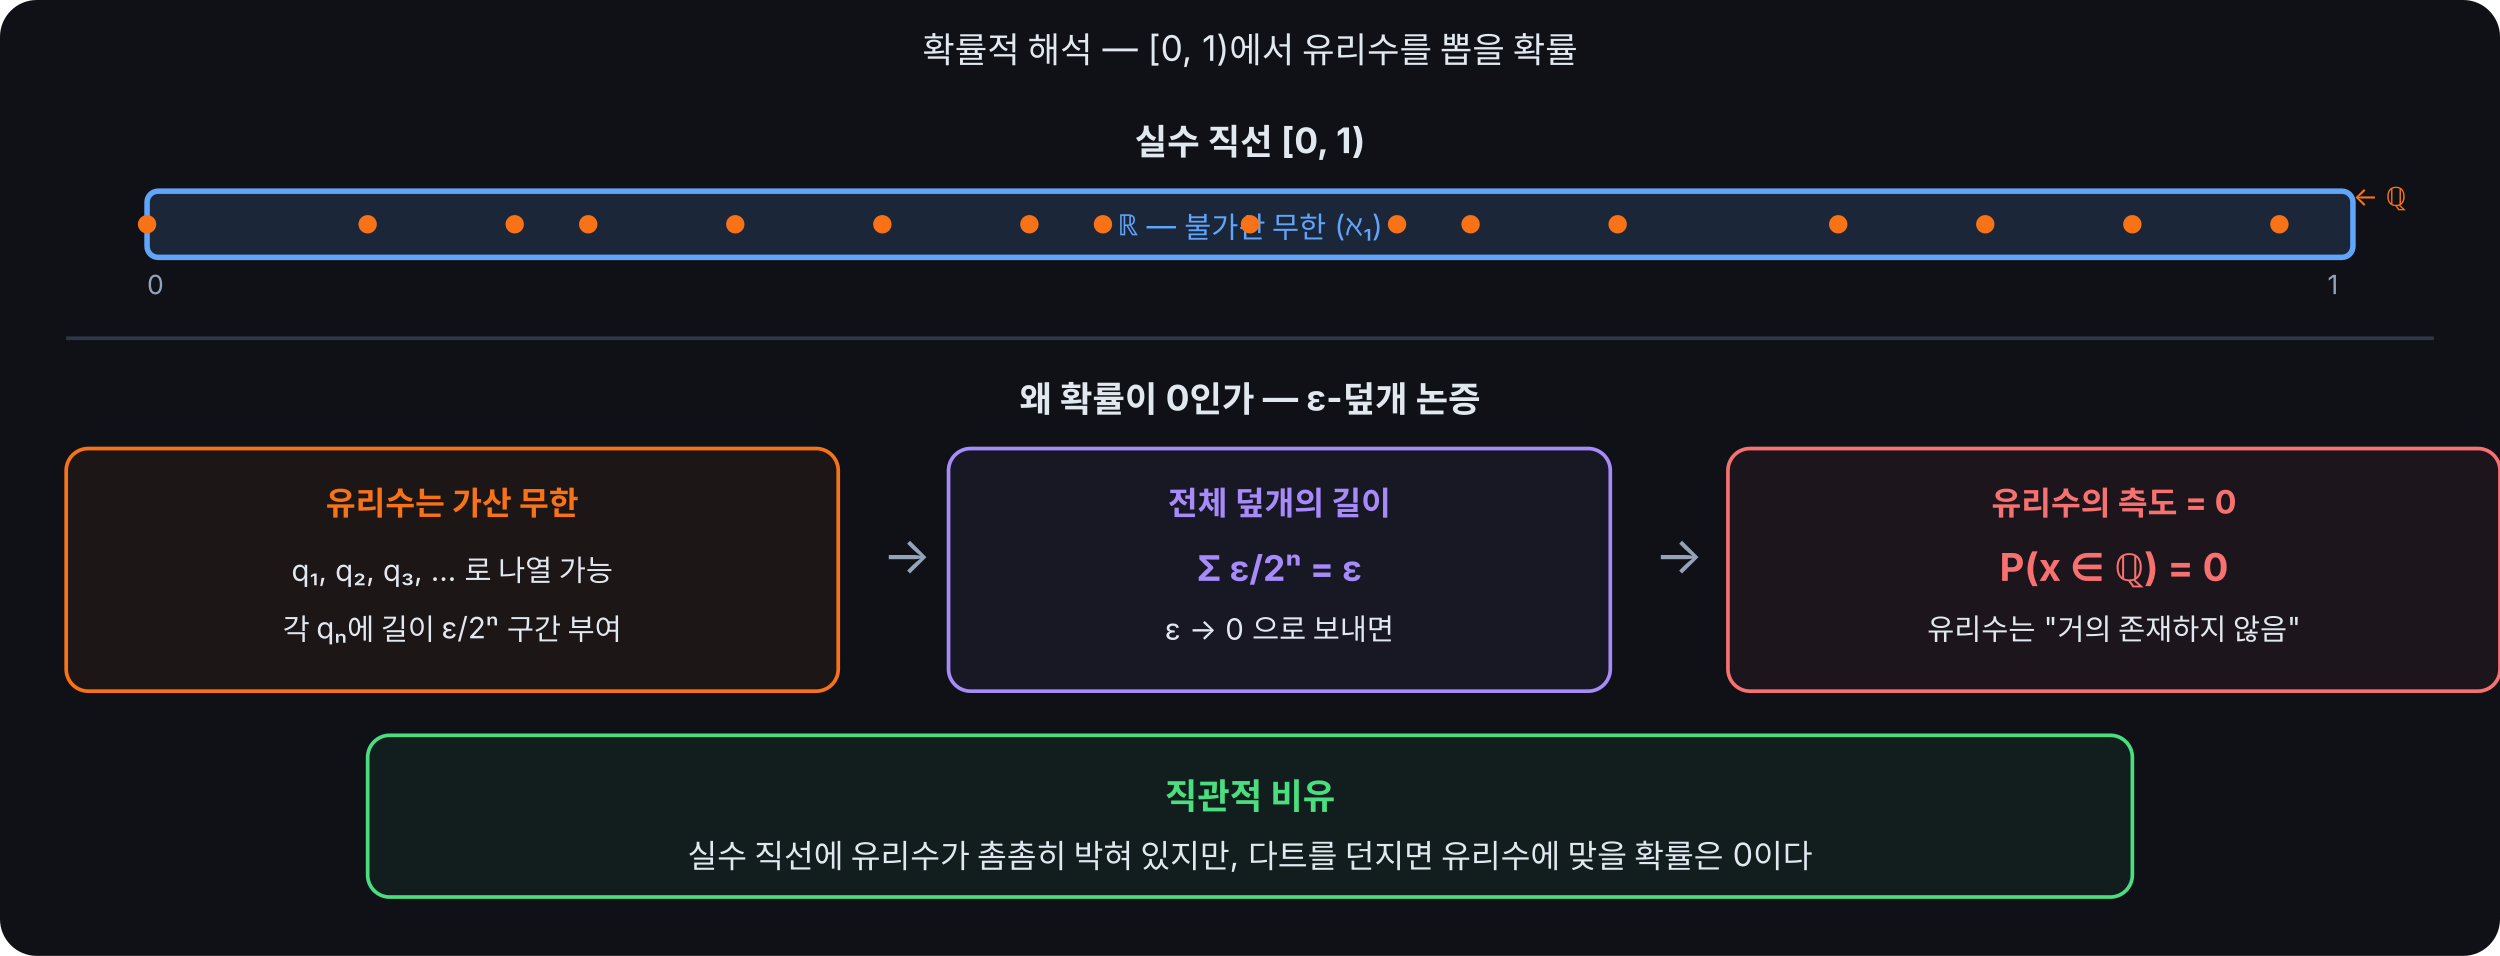
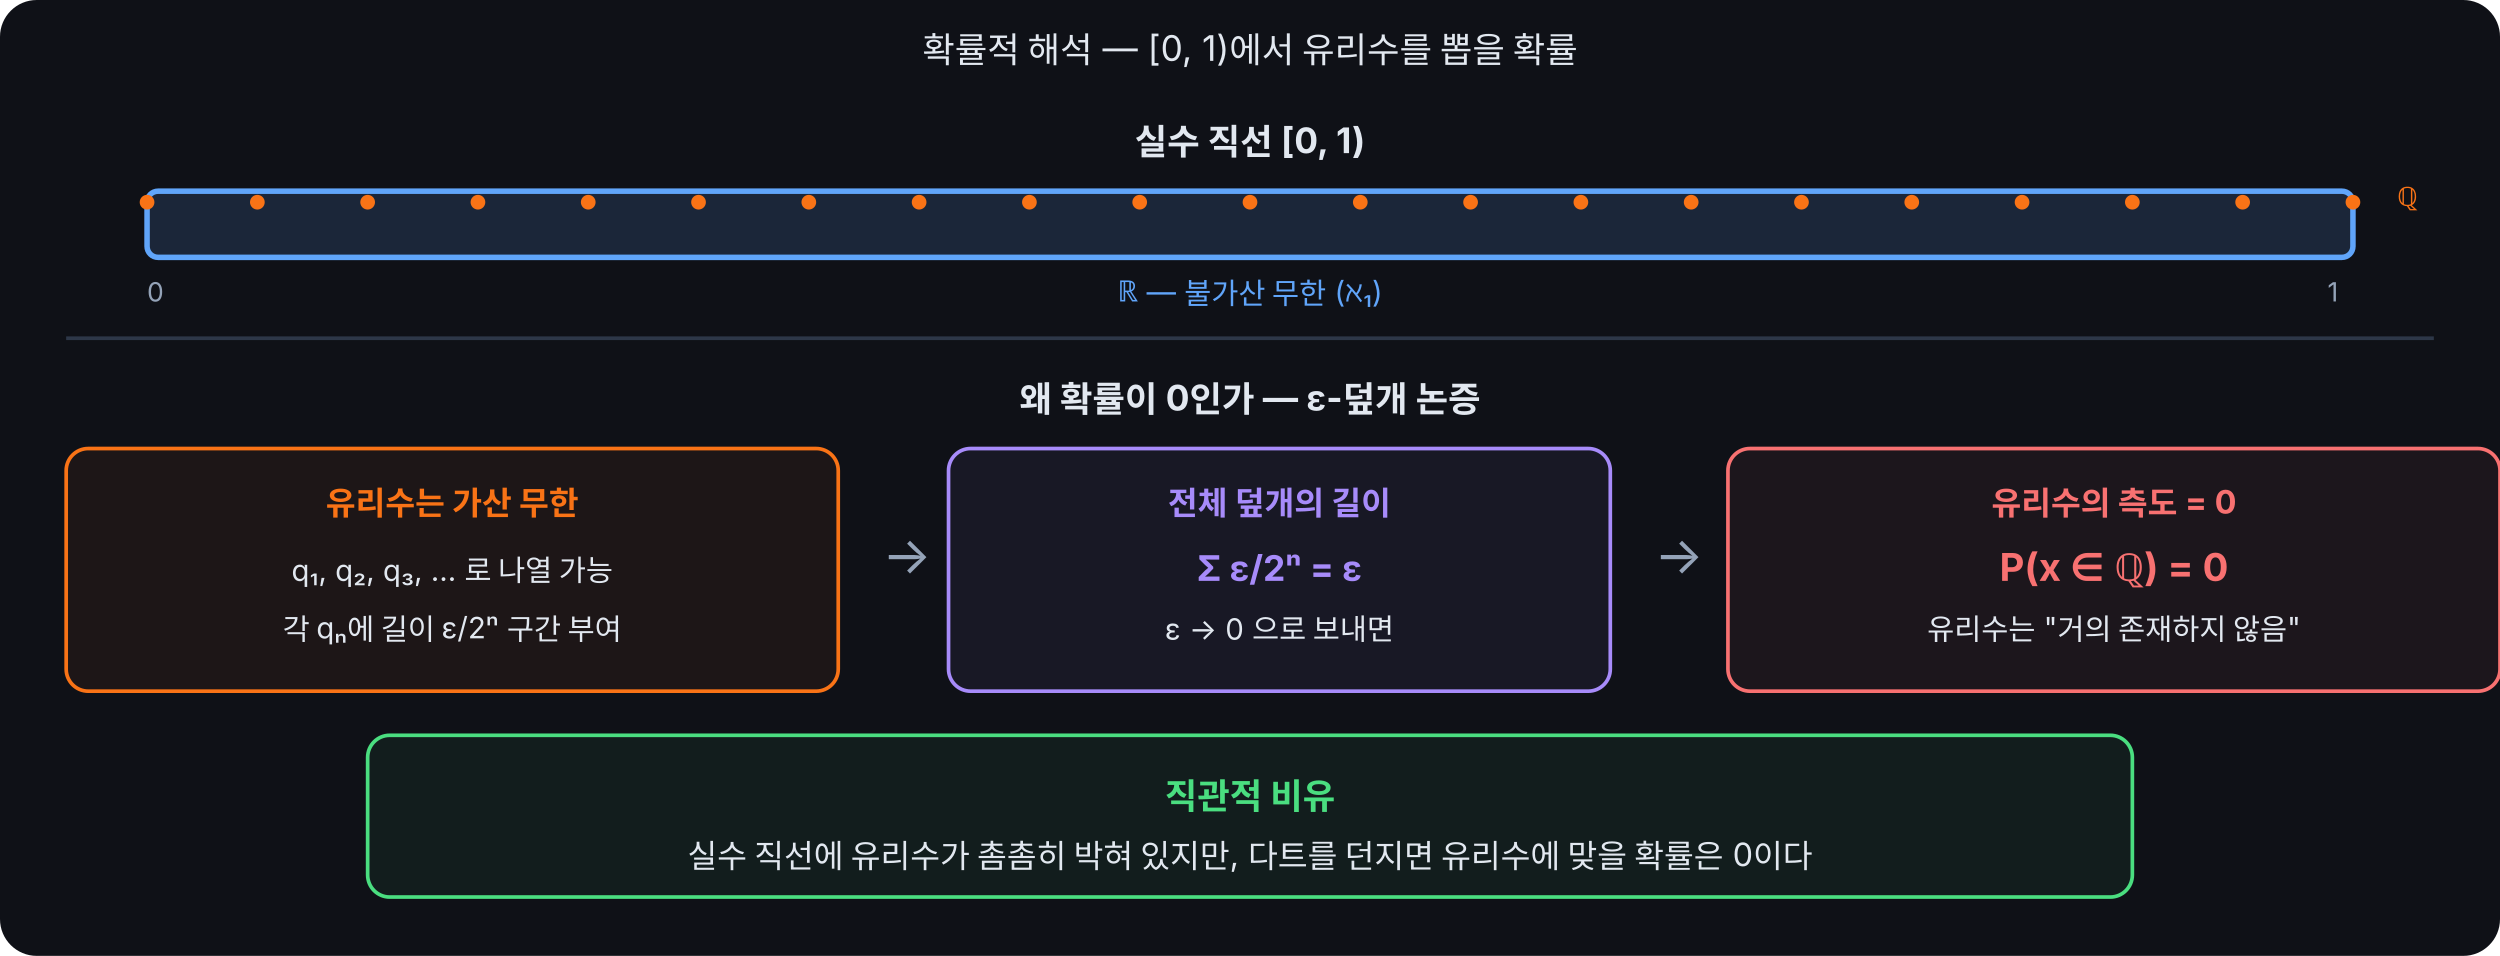
<svg xmlns="http://www.w3.org/2000/svg" viewBox="0 0 680 260" width="1020" height="390">
  <rect width="680" height="260" fill="#0f1117" rx="10" />
  <text x="340" y="17" text-anchor="middle" font-family="system-ui,-apple-system,sans-serif" font-size="9.6" fill="#e2e8f0">확률적 해석 — [0, 1)에서 유리수를 뽑을 확률</text>
  <text x="340" y="42" text-anchor="middle" font-family="system-ui,-apple-system,sans-serif" font-size="9.6" font-weight="700" fill="#e2e8f0">실수 직선 [0, 1)</text>
  <rect x="40" y="52" width="600" height="18" rx="3" fill="rgba(96,165,250,0.15)" stroke="#60a5fa" stroke-width="1.5" />
-   <text x="40" y="80" font-family="system-ui,-apple-system,sans-serif" font-size="7.2" fill="#94a3b8">0</text>
-   <text x="636" y="80" text-anchor="end" font-family="system-ui,-apple-system,sans-serif" font-size="7.2" fill="#94a3b8">1</text>
-   <text x="340" y="64" text-anchor="middle" font-family="system-ui,-apple-system,sans-serif" font-size="8" fill="#60a5fa">ℝ — 불가산 무한 (ℵ₁)</text>
-   <circle cx="40" cy="61" r="2.5" fill="#f97316" />
-   <circle cx="100" cy="61" r="2.5" fill="#f97316" />
-   <circle cx="140" cy="61" r="2.5" fill="#f97316" />
-   <circle cx="160" cy="61" r="2.5" fill="#f97316" />
-   <circle cx="200" cy="61" r="2.5" fill="#f97316" />
-   <circle cx="240" cy="61" r="2.5" fill="#f97316" />
-   <circle cx="280" cy="61" r="2.5" fill="#f97316" />
-   <circle cx="300" cy="61" r="2.5" fill="#f97316" />
-   <circle cx="340" cy="61" r="2.5" fill="#f97316" />
-   <circle cx="380" cy="61" r="2.5" fill="#f97316" />
-   <circle cx="400" cy="61" r="2.5" fill="#f97316" />
-   <circle cx="440" cy="61" r="2.5" fill="#f97316" />
-   <circle cx="500" cy="61" r="2.5" fill="#f97316" />
-   <circle cx="540" cy="61" r="2.5" fill="#f97316" />
-   <circle cx="580" cy="61" r="2.5" fill="#f97316" />
-   <circle cx="620" cy="61" r="2.5" fill="#f97316" />
-   <text x="640" y="56" font-family="system-ui,-apple-system,sans-serif" font-size="7.2" fill="#f97316">← ℚ</text>
+   <text x="40" y="82" font-family="system-ui,-apple-system,sans-serif" font-size="7.2" fill="#94a3b8">0</text>
+   <text x="636" y="82" text-anchor="end" font-family="system-ui,-apple-system,sans-serif" font-size="7.2" fill="#94a3b8">1</text>
+   <text x="340" y="82" text-anchor="middle" font-family="system-ui,-apple-system,sans-serif" font-size="8" fill="#60a5fa">ℝ — 불가산 무한 (ℵ₁)</text>
+   <circle cx="40" cy="55" r="2" fill="#f97316" />
+   <circle cx="70" cy="55" r="2" fill="#f97316" />
+   <circle cx="100" cy="55" r="2" fill="#f97316" />
+   <circle cx="130" cy="55" r="2" fill="#f97316" />
+   <circle cx="160" cy="55" r="2" fill="#f97316" />
+   <circle cx="190" cy="55" r="2" fill="#f97316" />
+   <circle cx="220" cy="55" r="2" fill="#f97316" />
+   <circle cx="250" cy="55" r="2" fill="#f97316" />
+   <circle cx="280" cy="55" r="2" fill="#f97316" />
+   <circle cx="310" cy="55" r="2" fill="#f97316" />
+   <circle cx="340" cy="55" r="2" fill="#f97316" />
+   <circle cx="370" cy="55" r="2" fill="#f97316" />
+   <circle cx="400" cy="55" r="2" fill="#f97316" />
+   <circle cx="430" cy="55" r="2" fill="#f97316" />
+   <circle cx="460" cy="55" r="2" fill="#f97316" />
+   <circle cx="490" cy="55" r="2" fill="#f97316" />
+   <circle cx="520" cy="55" r="2" fill="#f97316" />
+   <circle cx="550" cy="55" r="2" fill="#f97316" />
+   <circle cx="580" cy="55" r="2" fill="#f97316" />
+   <circle cx="610" cy="55" r="2" fill="#f97316" />
+   <circle cx="640" cy="55" r="2" fill="#f97316" />
+   <text x="652" y="56" font-family="system-ui,-apple-system,sans-serif" font-size="7.2" fill="#f97316">ℚ</text>
  <line x1="18" y1="92" x2="662" y2="92" stroke="#2d3748" stroke-width="1" />
  <text x="340" y="112" text-anchor="middle" font-family="system-ui,-apple-system,sans-serif" font-size="9.6" font-weight="700" fill="#e2e8f0">왜 확률이 0인가 — ε-덮개 논증</text>
  <rect x="18" y="122" width="210" height="66" rx="6" fill="rgba(249,115,22,0.06)" stroke="#f97316" stroke-width="1" />
  <text x="123" y="140" text-anchor="middle" font-family="system-ui,-apple-system,sans-serif" font-size="8.8" font-weight="700" fill="#f97316">유리수는 가산 무한</text>
  <text x="123" y="158" text-anchor="middle" font-family="system-ui,-apple-system,sans-serif" font-size="8" fill="#e2e8f0">q₁, q₂, q₃, … 로 나열 가능</text>
  <text x="123" y="174" text-anchor="middle" font-family="system-ui,-apple-system,sans-serif" font-size="8" fill="#e2e8f0">각 qₙ에 길이 ε/2ⁿ 구간 부여</text>
  <text x="240" y="156" font-family="system-ui,-apple-system,sans-serif" font-size="14" fill="#94a3b8">→</text>
  <rect x="258" y="122" width="180" height="66" rx="6" fill="rgba(167,139,250,0.06)" stroke="#a78bfa" stroke-width="1" />
  <text x="348" y="140" text-anchor="middle" font-family="system-ui,-apple-system,sans-serif" font-size="8.8" font-weight="700" fill="#a78bfa">전체 덮개의 길이</text>
  <text x="348" y="158" text-anchor="middle" font-family="system-ui,-apple-system,sans-serif" font-size="9.6" font-weight="700" fill="#a78bfa">Σ ε/2ⁿ = ε</text>
  <text x="348" y="174" text-anchor="middle" font-family="system-ui,-apple-system,sans-serif" font-size="8" fill="#e2e8f0">ε → 0 으로 보내면</text>
  <text x="450" y="156" font-family="system-ui,-apple-system,sans-serif" font-size="14" fill="#94a3b8">→</text>
  <rect x="470" y="122" width="210" height="66" rx="6" fill="rgba(248,113,113,0.06)" stroke="#f87171" stroke-width="1" />
  <text x="575" y="140" text-anchor="middle" font-family="system-ui,-apple-system,sans-serif" font-size="8.8" font-weight="700" fill="#f87171">유리수의 측도 = 0</text>
  <text x="575" y="158" text-anchor="middle" font-family="system-ui,-apple-system,sans-serif" font-size="10.4" font-weight="700" fill="#f87171">P(x ∈ ℚ) = 0</text>
  <text x="575" y="174" text-anchor="middle" font-family="system-ui,-apple-system,sans-serif" font-size="8" fill="#e2e8f0">유리수는 "거의 존재하지 않음"</text>
  <rect x="100" y="200" width="480" height="44" rx="6" fill="rgba(74,222,128,0.06)" stroke="#4ade80" stroke-width="1" />
  <text x="340" y="220" text-anchor="middle" font-family="system-ui,-apple-system,sans-serif" font-size="9.6" font-weight="700" fill="#4ade80">직관적 비유</text>
  <text x="340" y="236" text-anchor="middle" font-family="system-ui,-apple-system,sans-serif" font-size="8.8" fill="#e2e8f0">실수 직선에 유리수가 촘촘히 박혀 있지만, 다트를 던지면 유리수에 맞을 확률은 0이다</text>
</svg>
